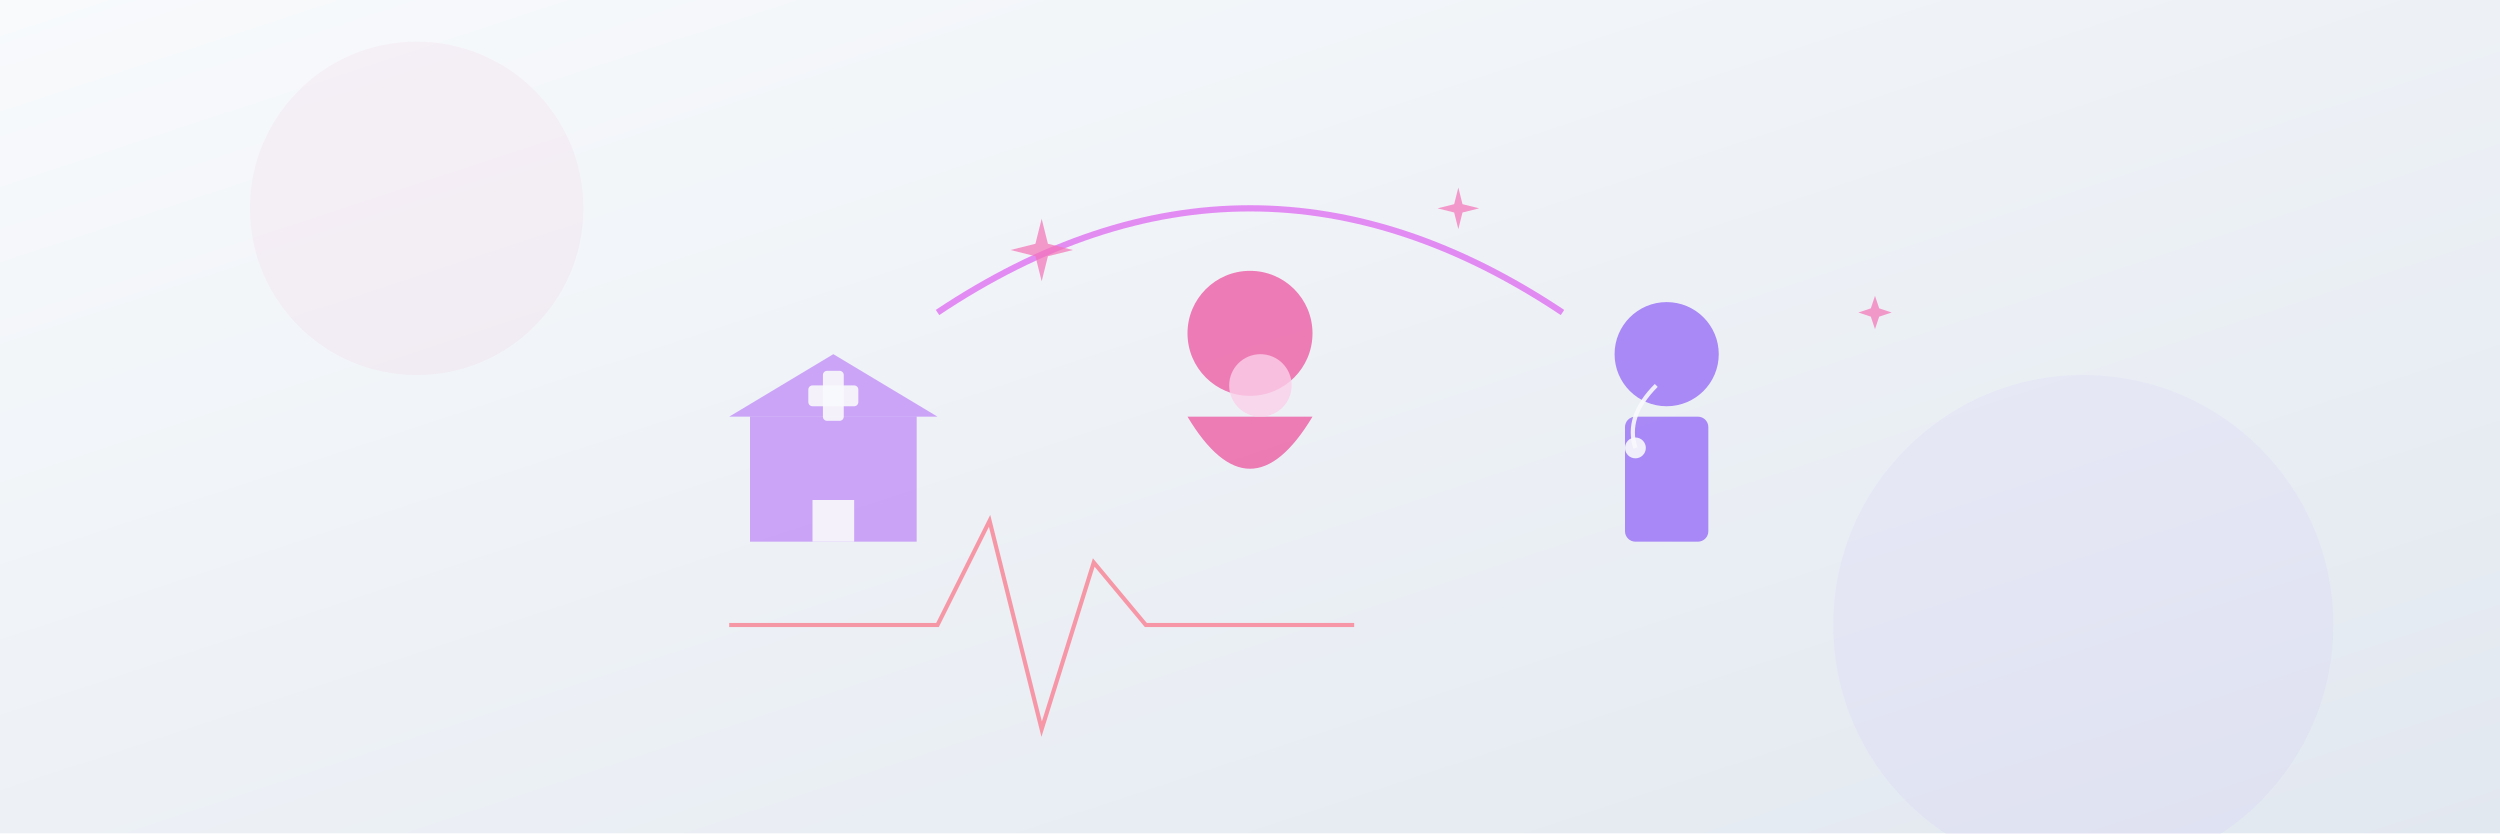
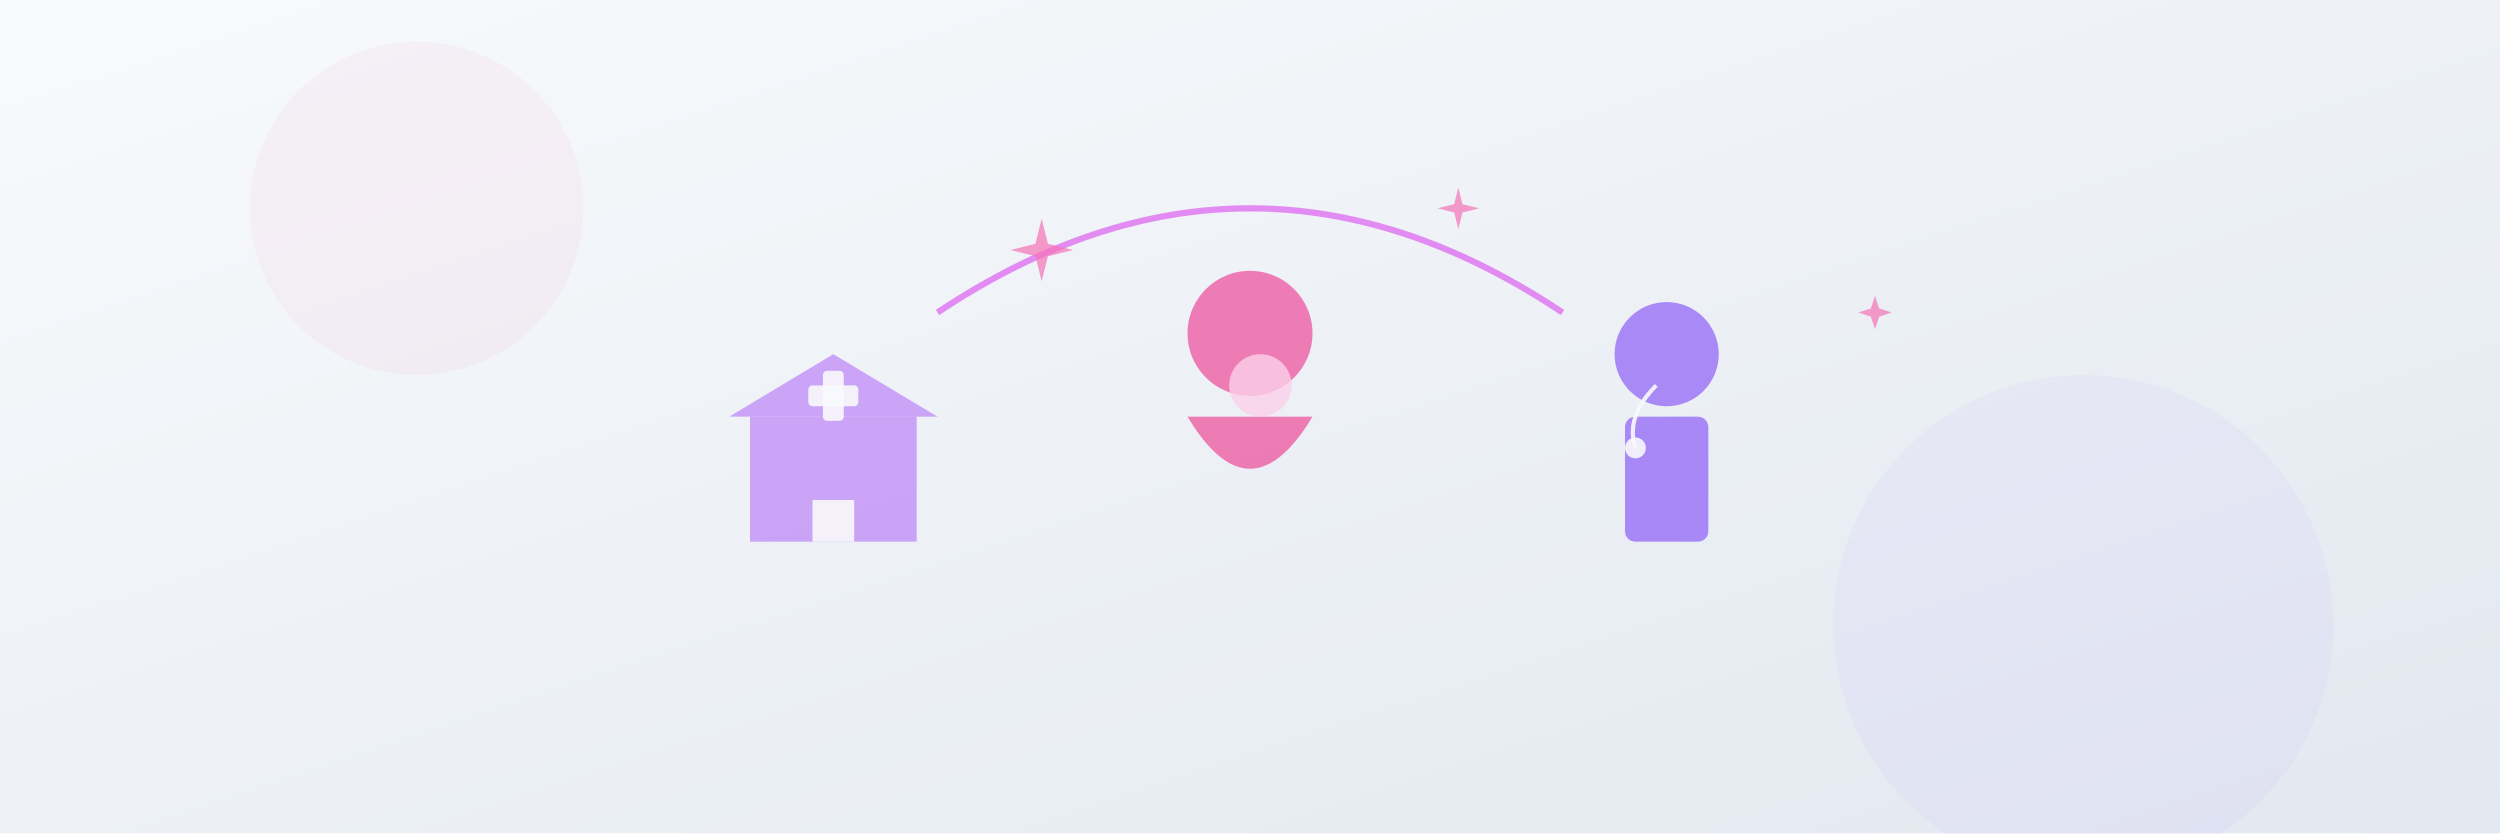
<svg xmlns="http://www.w3.org/2000/svg" width="1200" height="400" viewBox="0 0 1200 400">
  <defs>
    <linearGradient id="bg-gradient" x1="0%" y1="0%" x2="100%" y2="100%">
      <stop offset="0%" stop-color="#f8fafc" />
      <stop offset="100%" stop-color="#e2e8f0" />
    </linearGradient>
  </defs>
  <rect width="1200" height="400" fill="url(#bg-gradient)" />
  <g transform="translate(600, 200)">
    <circle cx="0" cy="-40" r="30" fill="#ec4899" opacity="0.7" />
    <path d="M-30,0 Q0,50 30,0" fill="#ec4899" opacity="0.7" />
    <circle cx="5" cy="-15" r="15" fill="#fbcfe8" opacity="0.8" />
  </g>
  <path d="M450,150 Q600,50 750,150" stroke="#d946ef" stroke-width="3" fill="none" opacity="0.6" />
  <g transform="translate(400, 200)">
    <rect x="-40" y="0" width="80" height="60" fill="#a855f7" opacity="0.5" />
    <path d="M-50,0 L0,-30 L50,0" fill="#a855f7" opacity="0.5" />
    <path d="M-10,60 L-10,40 L10,40 L10,60" fill="#f8fafc" opacity="0.9" />
    <g transform="translate(0, -10)">
      <rect x="-5" y="-12" width="10" height="24" rx="2" fill="#f8fafc" opacity="0.9" />
      <rect x="-12" y="-5" width="24" height="10" rx="2" fill="#f8fafc" opacity="0.9" />
    </g>
  </g>
  <g transform="translate(800, 200)">
    <circle cx="0" cy="-30" r="25" fill="#8b5cf6" opacity="0.7" />
    <rect x="-20" y="0" width="40" height="60" rx="5" fill="#8b5cf6" opacity="0.7" />
    <path d="M-5,-15 Q-20,0 -15,15" stroke="#f8fafc" stroke-width="2" fill="none" opacity="0.9" />
    <circle cx="-15" cy="15" r="5" fill="#f8fafc" opacity="0.9" />
  </g>
-   <path d="M350,300 L450,300 L475,250 L500,350 L525,270 L550,300 L650,300" stroke="#fb7185" stroke-width="2" fill="none" opacity="0.7" />
  <circle cx="200" cy="100" r="80" fill="#ec4899" opacity="0.05" />
  <circle cx="1000" cy="300" r="120" fill="#8b5cf6" opacity="0.05" />
  <g transform="translate(700, 100)">
    <path d="M0,-10 L2,-2 L10,0 L2,2 L0,10 L-2,2 L-10,0 L-2,-2 Z" fill="#f472b6" opacity="0.7" />
  </g>
  <g transform="translate(500, 120)">
    <path d="M0,-15 L3,-3 L15,0 L3,3 L0,15 L-3,3 L-15,0 L-3,-3 Z" fill="#f472b6" opacity="0.7" />
  </g>
  <g transform="translate(900, 150)">
    <path d="M0,-8 L2,-2 L8,0 L2,2 L0,8 L-2,2 L-8,0 L-2,-2 Z" fill="#f472b6" opacity="0.7" />
  </g>
</svg>
